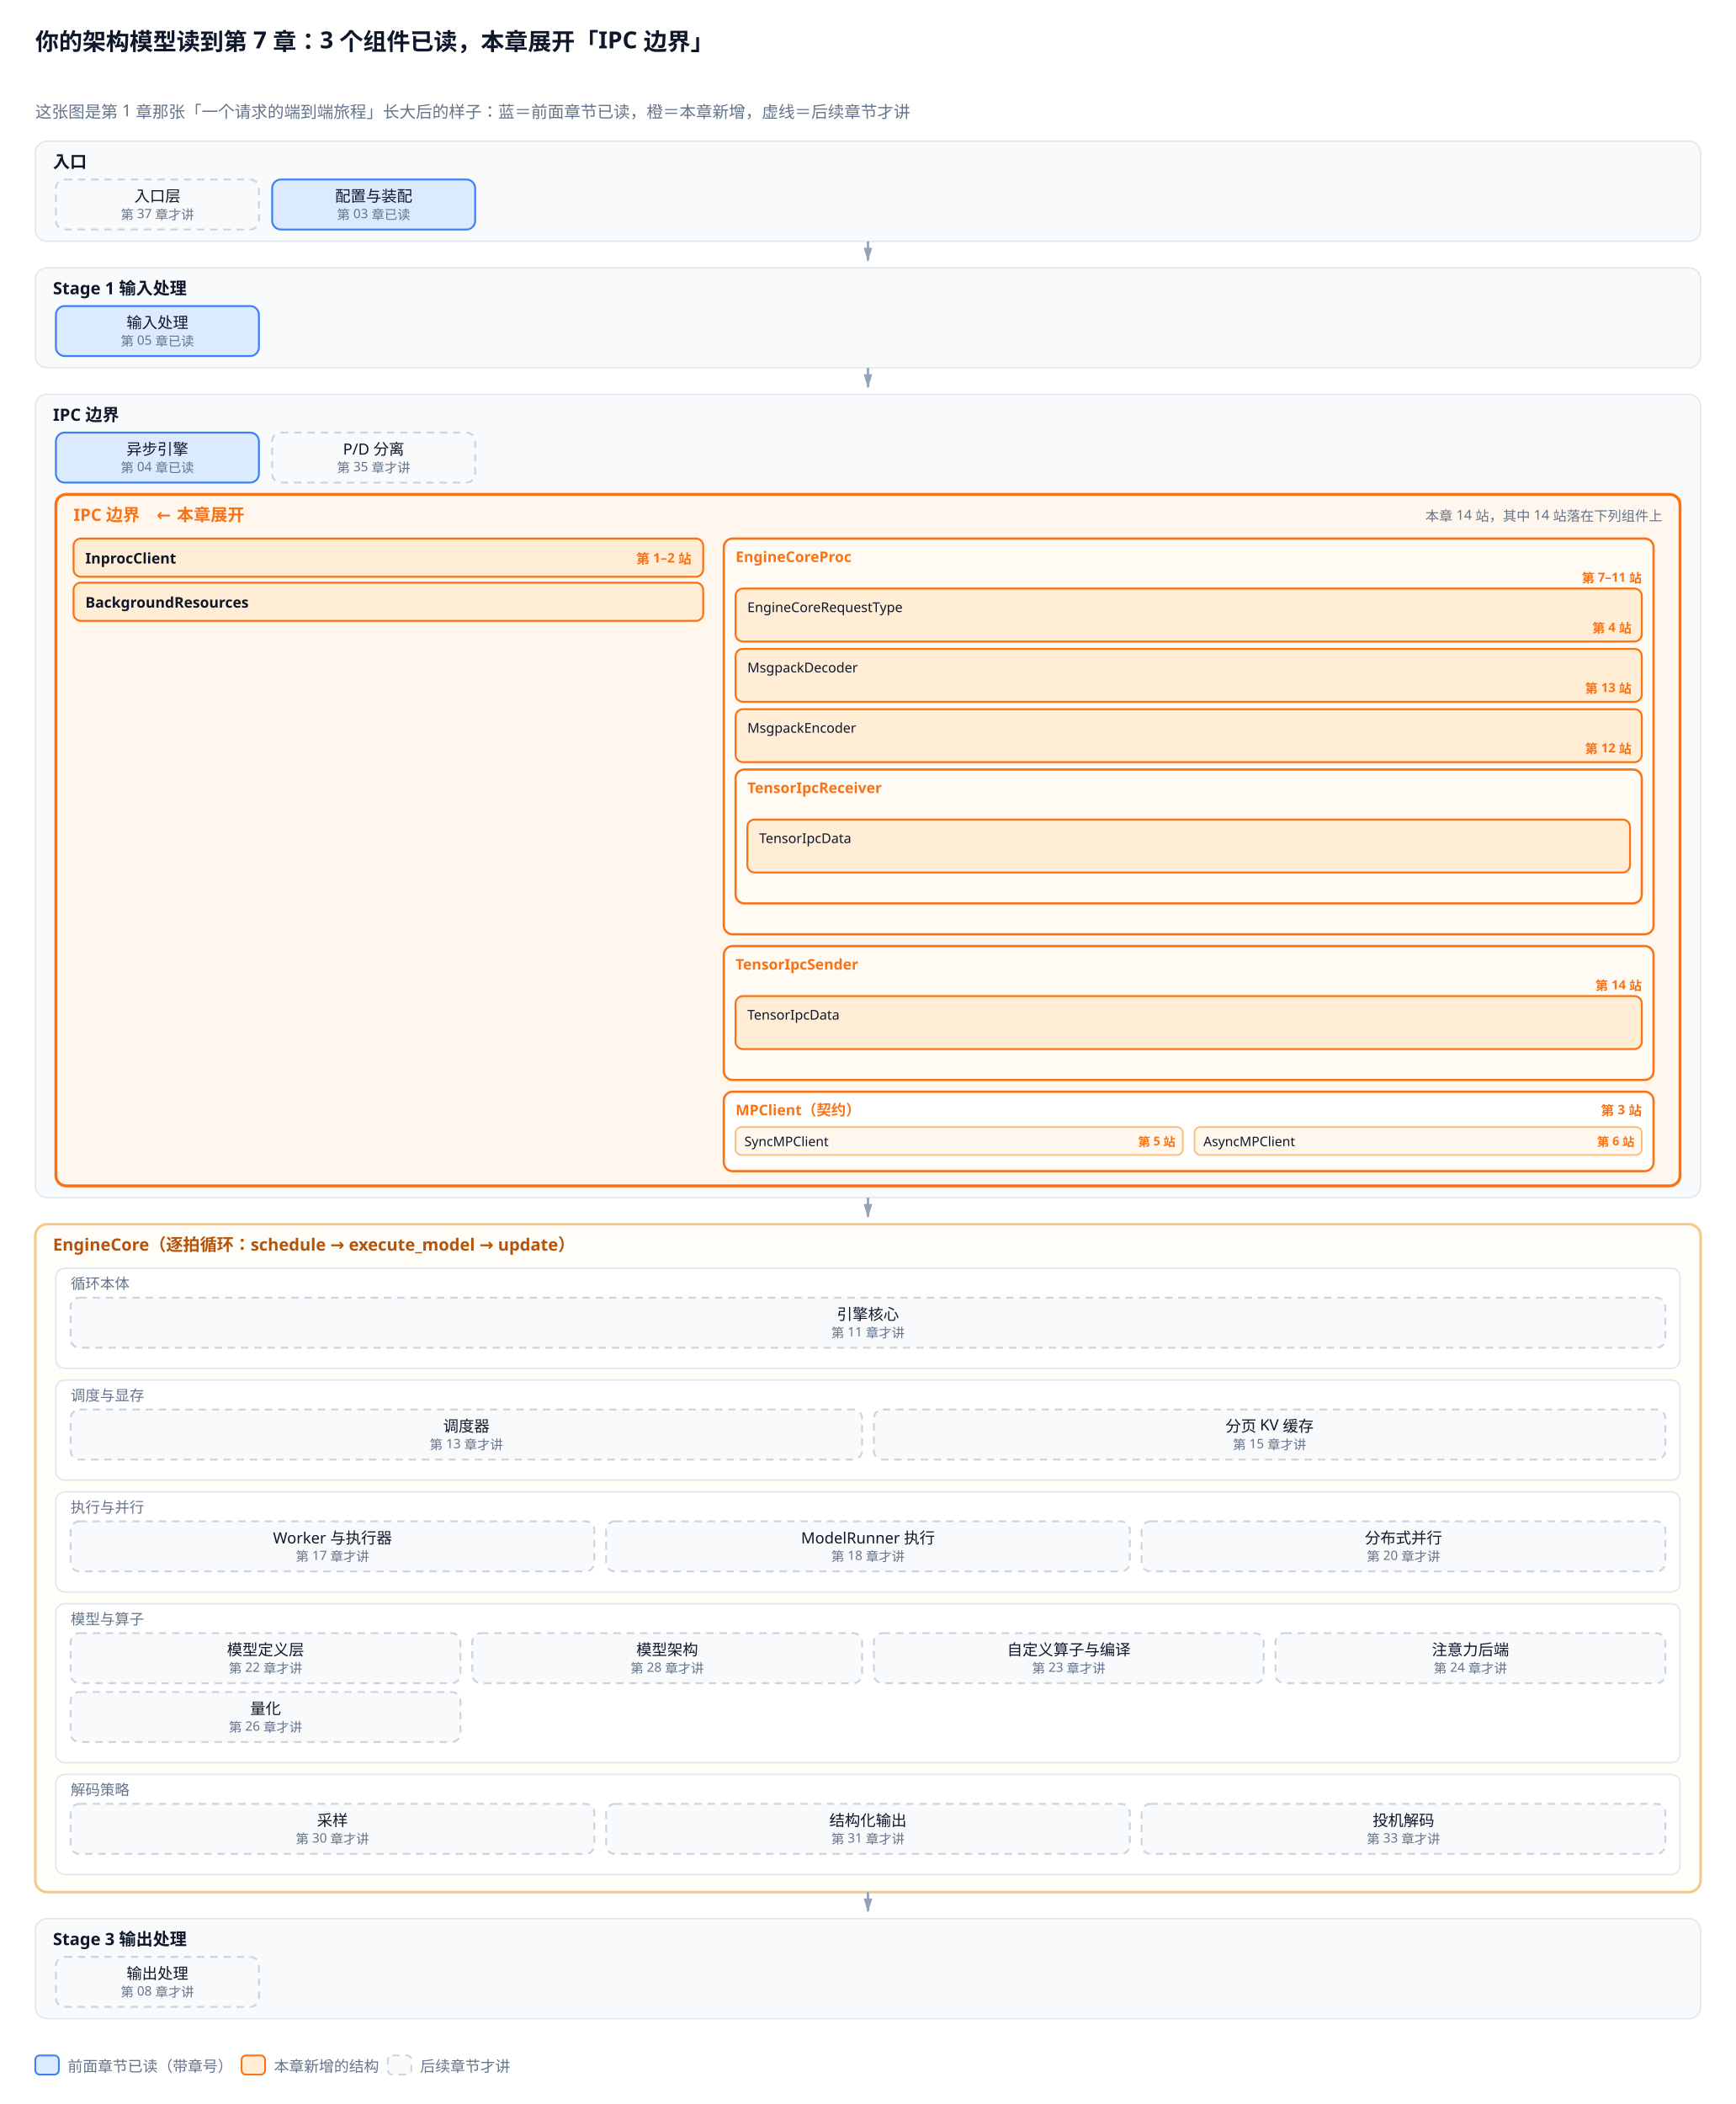
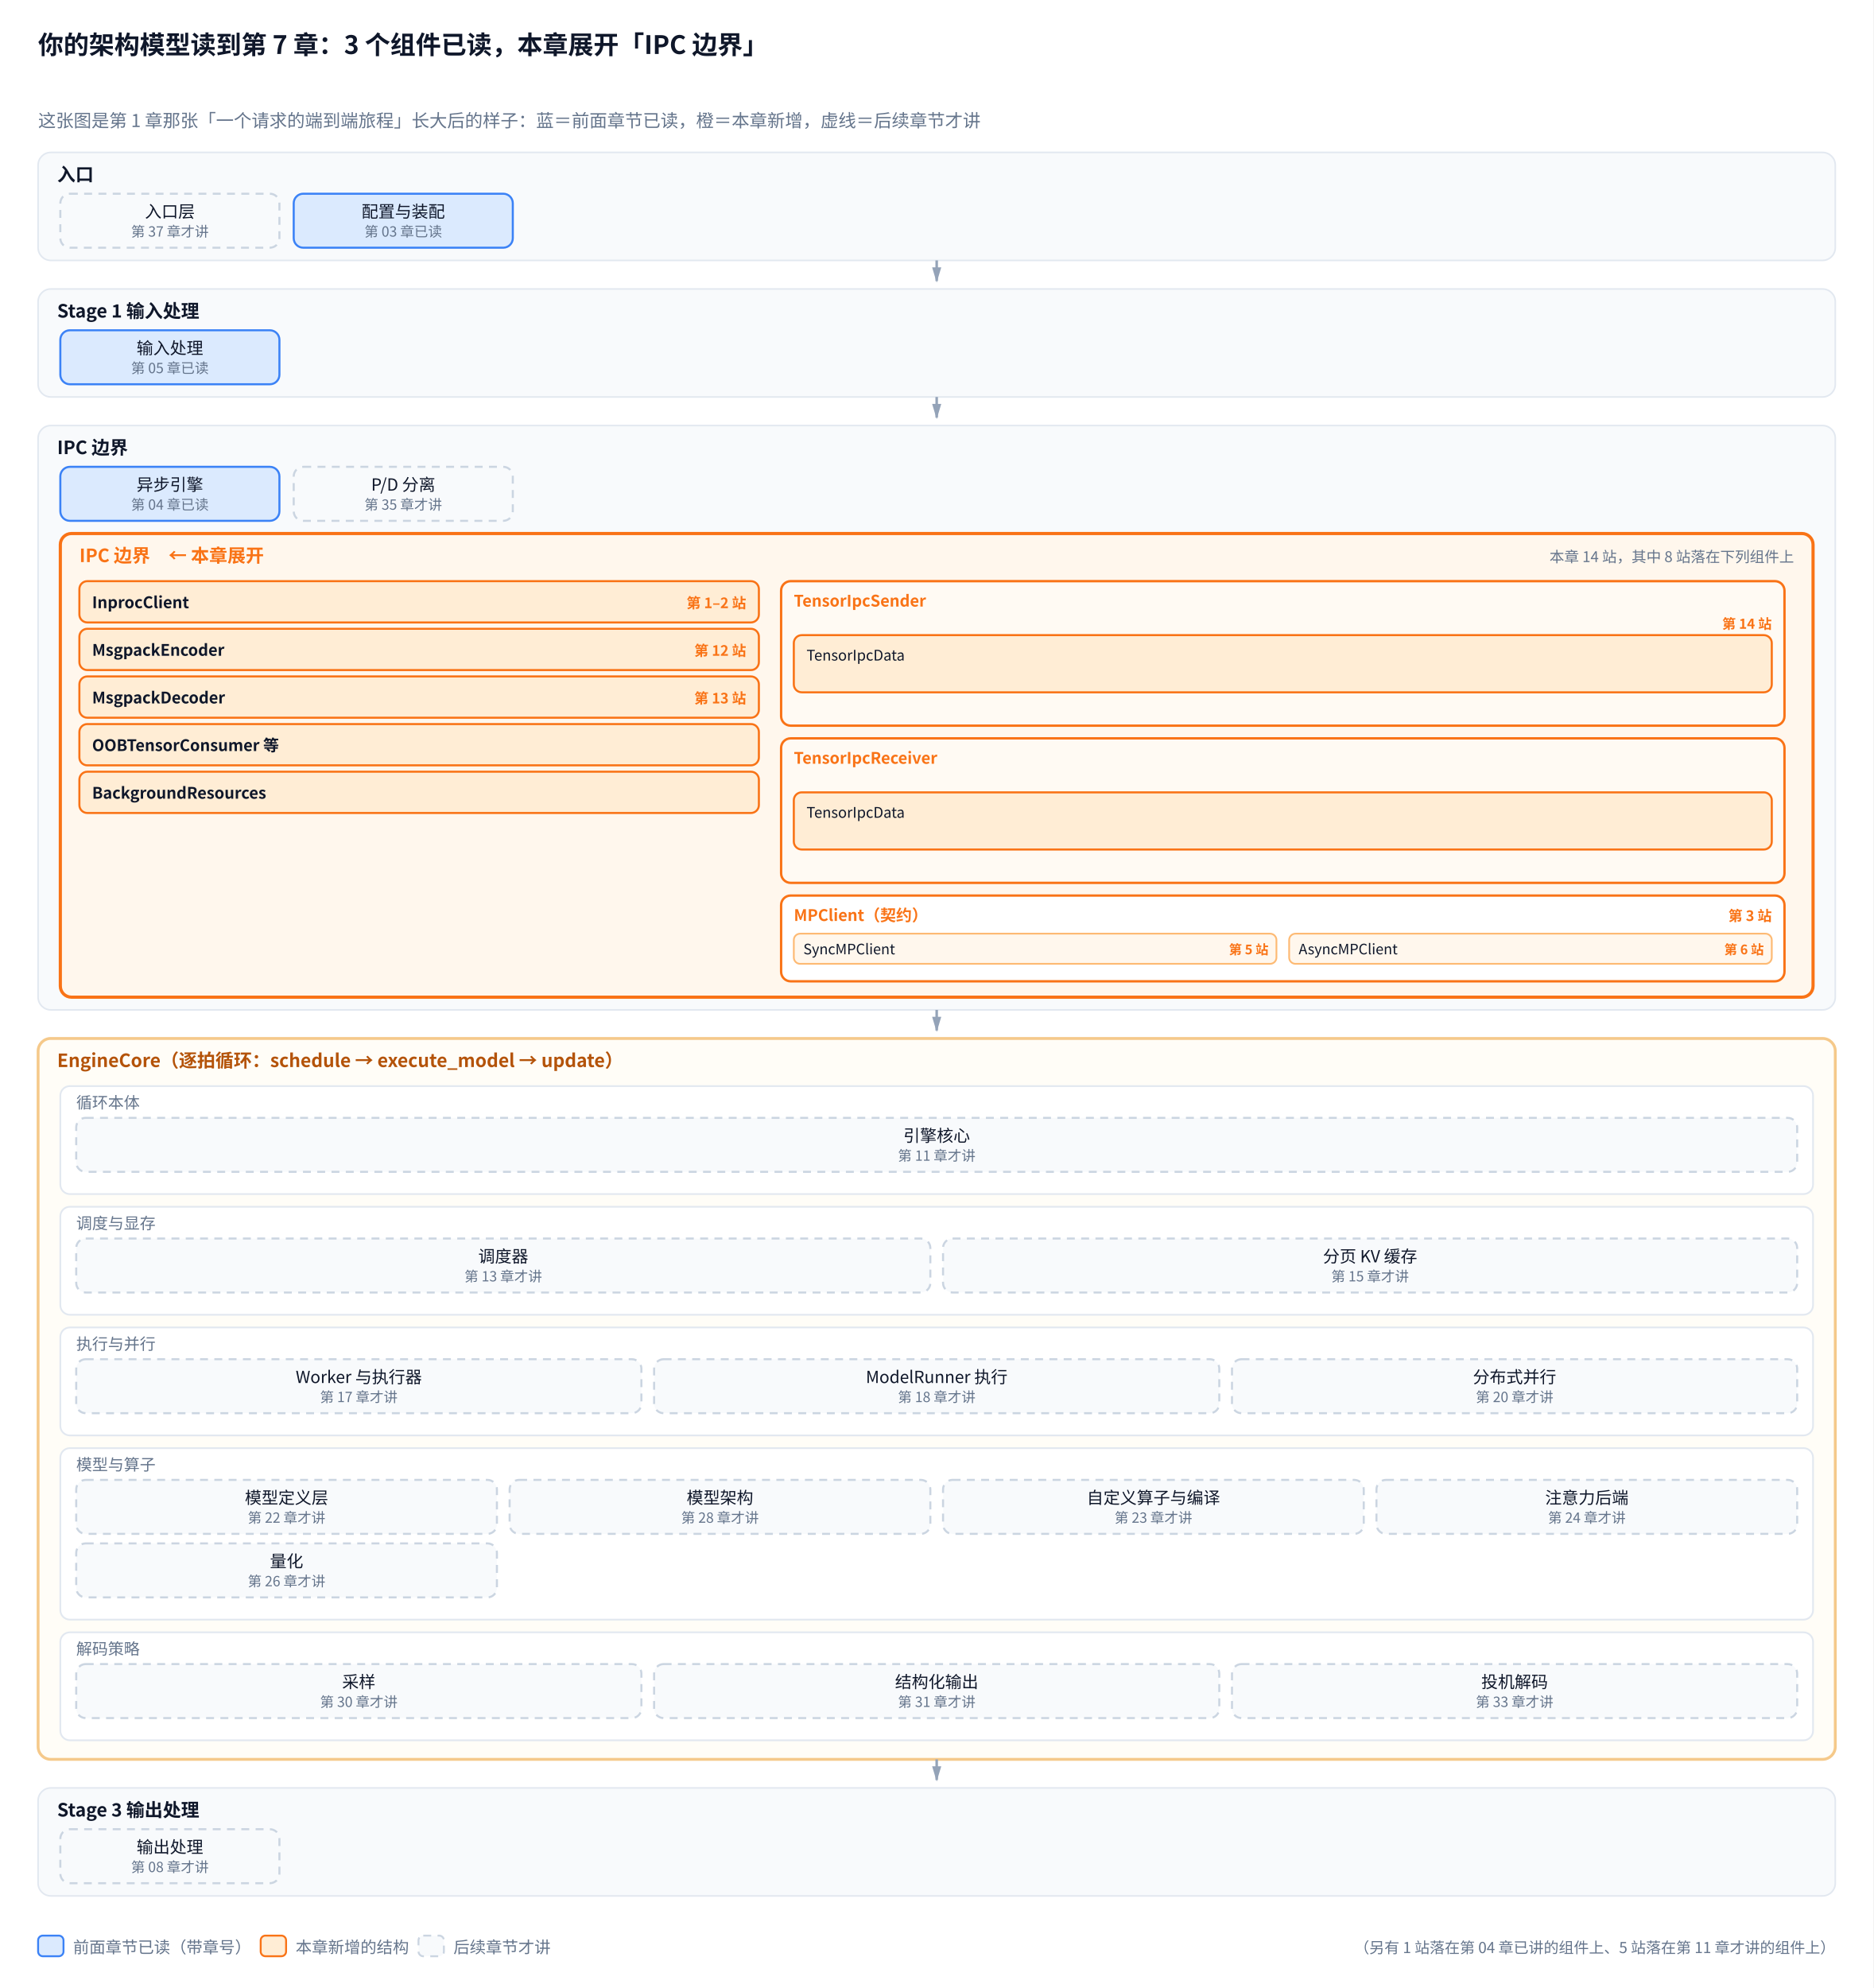
- <svg xmlns="http://www.w3.org/2000/svg" viewBox="0 0 1180 1430">
+ <svg xmlns="http://www.w3.org/2000/svg" viewBox="0 0 1180 1252">
  <defs>
    <marker id="a" viewBox="0 0 10 6" refX="9" refY="3" markerWidth="6" markerHeight="4" orient="auto">
      <path d="M0,0 L10,3 L0,6 Z" fill="#94a3b8" />
    </marker>
    <marker id="a2" viewBox="0 0 10 6" refX="9" refY="3" markerWidth="6" markerHeight="4" orient="auto">
      <path d="M0,0 L10,3 L0,6 Z" fill="#f97316" />
    </marker>
  </defs>
-   <rect width="1180" height="1430" fill="white" />
-   <text x="24" y="34" font-family="sans-serif" font-size="16" fill="#0f172a" font-weight="bold">你的架构模型读到第 7 章：3 个组件已读，本章展开「IPC 边界」</text>
-   <text x="24.0" y="80.0" font-family="sans-serif" font-size="11.2" fill="#64748b" text-anchor="start">这张图是第 1 章那张「一个请求的端到端旅程」长大后的样子：蓝＝前面章节已读，橙＝本章新增，虚线＝后续章节才讲</text>
+   <rect width="1180" height="1252" fill="white" />
+   <text x="24" y="34" font-family="Microsoft YaHei, SimHei, Noto Sans CJK SC, PingFang SC, sans-serif" font-size="16" fill="#0f172a" font-weight="bold">你的架构模型读到第 7 章：3 个组件已读，本章展开「IPC 边界」</text>
+   <text x="24.0" y="80.0" font-family="Microsoft YaHei, SimHei, Noto Sans CJK SC, PingFang SC, sans-serif" font-size="11.2" fill="#64748b" text-anchor="start">这张图是第 1 章那张「一个请求的端到端旅程」长大后的样子：蓝＝前面章节已读，橙＝本章新增，虚线＝后续章节才讲</text>
  <rect x="24.0" y="96.0" width="1132.0" height="68.0" rx="8" fill="#f8fafc" stroke="#e2e8f0" stroke-width="1.0" />
-   <text x="36.0" y="114.0" font-family="sans-serif" font-size="11.5" fill="#0f172a" text-anchor="start" font-weight="bold">入口</text>
+   <text x="36.0" y="114.0" font-family="Microsoft YaHei, SimHei, Noto Sans CJK SC, PingFang SC, sans-serif" font-size="11.5" fill="#0f172a" text-anchor="start" font-weight="bold">入口</text>
  <rect x="38.0" y="122.0" width="138.0" height="34.0" rx="6" fill="#f8fafc" stroke="#cbd5e1" stroke-width="1.3" stroke-dasharray="5,4" />
-   <text x="107.0" y="137.0" font-family="sans-serif" font-size="10.5" fill="#0f172a" text-anchor="middle">入口层</text>
-   <text x="107.0" y="149.0" font-family="sans-serif" font-size="8.8" fill="#64748b" text-anchor="middle">第 37 章才讲</text>
+   <text x="107.0" y="137.0" font-family="Microsoft YaHei, SimHei, Noto Sans CJK SC, PingFang SC, sans-serif" font-size="10.5" fill="#0f172a" text-anchor="middle">入口层</text>
+   <text x="107.0" y="149.0" font-family="Microsoft YaHei, SimHei, Noto Sans CJK SC, PingFang SC, sans-serif" font-size="8.8" fill="#64748b" text-anchor="middle">第 37 章才讲</text>
  <rect x="185.0" y="122.0" width="138.0" height="34.0" rx="6" fill="#dbeafe" stroke="#3b82f6" stroke-width="1.3" />
-   <text x="254.0" y="137.0" font-family="sans-serif" font-size="10.5" fill="#0f172a" text-anchor="middle">配置与装配</text>
-   <text x="254.0" y="149.0" font-family="sans-serif" font-size="8.8" fill="#64748b" text-anchor="middle">第 03 章已读</text>
+   <text x="254.0" y="137.0" font-family="Microsoft YaHei, SimHei, Noto Sans CJK SC, PingFang SC, sans-serif" font-size="10.5" fill="#0f172a" text-anchor="middle">配置与装配</text>
+   <text x="254.0" y="149.0" font-family="Microsoft YaHei, SimHei, Noto Sans CJK SC, PingFang SC, sans-serif" font-size="8.8" fill="#64748b" text-anchor="middle">第 03 章已读</text>
  <path d="M590.0,164.0 L590.0,177.0" stroke="#94a3b8" stroke-width="1.6" marker-end="url(#a)" />
  <rect x="24.0" y="182.0" width="1132.0" height="68.0" rx="8" fill="#f8fafc" stroke="#e2e8f0" stroke-width="1.0" />
-   <text x="36.0" y="200.0" font-family="sans-serif" font-size="11.5" fill="#0f172a" text-anchor="start" font-weight="bold">Stage 1 输入处理</text>
+   <text x="36.0" y="200.0" font-family="Microsoft YaHei, SimHei, Noto Sans CJK SC, PingFang SC, sans-serif" font-size="11.5" fill="#0f172a" text-anchor="start" font-weight="bold">Stage 1 输入处理</text>
  <rect x="38.0" y="208.0" width="138.0" height="34.0" rx="6" fill="#dbeafe" stroke="#3b82f6" stroke-width="1.3" />
-   <text x="107.0" y="223.0" font-family="sans-serif" font-size="10.5" fill="#0f172a" text-anchor="middle">输入处理</text>
-   <text x="107.0" y="235.0" font-family="sans-serif" font-size="8.8" fill="#64748b" text-anchor="middle">第 05 章已读</text>
+   <text x="107.0" y="223.0" font-family="Microsoft YaHei, SimHei, Noto Sans CJK SC, PingFang SC, sans-serif" font-size="10.5" fill="#0f172a" text-anchor="middle">输入处理</text>
+   <text x="107.0" y="235.0" font-family="Microsoft YaHei, SimHei, Noto Sans CJK SC, PingFang SC, sans-serif" font-size="8.8" fill="#64748b" text-anchor="middle">第 05 章已读</text>
  <path d="M590.0,250.0 L590.0,263.0" stroke="#94a3b8" stroke-width="1.6" marker-end="url(#a)" />
-   <rect x="24.0" y="268.0" width="1132.0" height="546.0" rx="8" fill="#f8fafc" stroke="#e2e8f0" stroke-width="1.0" />
-   <text x="36.0" y="286.0" font-family="sans-serif" font-size="11.5" fill="#0f172a" text-anchor="start" font-weight="bold">IPC 边界</text>
+   <rect x="24.0" y="268.0" width="1132.0" height="368.0" rx="8" fill="#f8fafc" stroke="#e2e8f0" stroke-width="1.0" />
+   <text x="36.0" y="286.0" font-family="Microsoft YaHei, SimHei, Noto Sans CJK SC, PingFang SC, sans-serif" font-size="11.5" fill="#0f172a" text-anchor="start" font-weight="bold">IPC 边界</text>
  <rect x="38.0" y="294.0" width="138.0" height="34.0" rx="6" fill="#dbeafe" stroke="#3b82f6" stroke-width="1.3" />
-   <text x="107.0" y="309.0" font-family="sans-serif" font-size="10.5" fill="#0f172a" text-anchor="middle">异步引擎</text>
-   <text x="107.0" y="321.0" font-family="sans-serif" font-size="8.8" fill="#64748b" text-anchor="middle">第 04 章已读</text>
+   <text x="107.0" y="309.0" font-family="Microsoft YaHei, SimHei, Noto Sans CJK SC, PingFang SC, sans-serif" font-size="10.5" fill="#0f172a" text-anchor="middle">异步引擎</text>
+   <text x="107.0" y="321.0" font-family="Microsoft YaHei, SimHei, Noto Sans CJK SC, PingFang SC, sans-serif" font-size="8.8" fill="#64748b" text-anchor="middle">第 04 章已读</text>
  <rect x="185.0" y="294.0" width="138.0" height="34.0" rx="6" fill="#f8fafc" stroke="#cbd5e1" stroke-width="1.3" stroke-dasharray="5,4" />
-   <text x="254.0" y="309.0" font-family="sans-serif" font-size="10.5" fill="#0f172a" text-anchor="middle">P/D 分离</text>
-   <text x="254.0" y="321.0" font-family="sans-serif" font-size="8.8" fill="#64748b" text-anchor="middle">第 35 章才讲</text>
-   <rect x="38.0" y="336.0" width="1104.0" height="470.0" rx="7" fill="#fff7ed" stroke="#f97316" stroke-width="2.0" />
-   <text x="50.0" y="354.0" font-family="sans-serif" font-size="11.5" fill="#f97316" text-anchor="start" font-weight="bold">IPC 边界　← 本章展开</text>
-   <text x="1130.0" y="354.0" font-family="sans-serif" font-size="9.3" fill="#64748b" text-anchor="end">本章 14 站，其中 14 站落在下列组件上</text>
+   <text x="254.0" y="309.0" font-family="Microsoft YaHei, SimHei, Noto Sans CJK SC, PingFang SC, sans-serif" font-size="10.5" fill="#0f172a" text-anchor="middle">P/D 分离</text>
+   <text x="254.0" y="321.0" font-family="Microsoft YaHei, SimHei, Noto Sans CJK SC, PingFang SC, sans-serif" font-size="8.8" fill="#64748b" text-anchor="middle">第 35 章才讲</text>
+   <rect x="38.0" y="336.0" width="1104.0" height="292.0" rx="7" fill="#fff7ed" stroke="#f97316" stroke-width="2.0" />
+   <text x="50.0" y="354.0" font-family="Microsoft YaHei, SimHei, Noto Sans CJK SC, PingFang SC, sans-serif" font-size="11.5" fill="#f97316" text-anchor="start" font-weight="bold">IPC 边界　← 本章展开</text>
+   <text x="1130.0" y="354.0" font-family="Microsoft YaHei, SimHei, Noto Sans CJK SC, PingFang SC, sans-serif" font-size="9.3" fill="#64748b" text-anchor="end">本章 14 站，其中 8 站落在下列组件上</text>
  <rect x="50.0" y="366.0" width="428.0" height="26.0" rx="5" fill="#ffedd5" stroke="#f97316" stroke-width="1.3" />
-   <text x="58.0" y="383.0" font-family="sans-serif" font-size="10" fill="#0f172a" text-anchor="start" font-weight="bold">InprocClient</text>
-   <text x="470.0" y="383.0" font-family="sans-serif" font-size="9" fill="#f97316" text-anchor="end" font-weight="bold">第 1–2 站</text>
+   <text x="58.0" y="383.0" font-family="Microsoft YaHei, SimHei, Noto Sans CJK SC, PingFang SC, sans-serif" font-size="10" fill="#0f172a" text-anchor="start" font-weight="bold">InprocClient</text>
+   <text x="470.0" y="383.0" font-family="Microsoft YaHei, SimHei, Noto Sans CJK SC, PingFang SC, sans-serif" font-size="9" fill="#f97316" text-anchor="end" font-weight="bold">第 1–2 站</text>
  <rect x="50.0" y="396.0" width="428.0" height="26.0" rx="5" fill="#ffedd5" stroke="#f97316" stroke-width="1.3" />
-   <text x="58.0" y="413.0" font-family="sans-serif" font-size="10" fill="#0f172a" text-anchor="start" font-weight="bold">BackgroundResources</text>
-   <rect x="492.0" y="366.0" width="632.0" height="269.0" rx="6" fill="#fffaf3" stroke="#f97316" stroke-width="1.5" />
-   <text x="500.0" y="382.0" font-family="sans-serif" font-size="10" fill="#f97316" text-anchor="start" font-weight="bold">EngineCoreProc</text>
+   <text x="58.0" y="413.0" font-family="Microsoft YaHei, SimHei, Noto Sans CJK SC, PingFang SC, sans-serif" font-size="10" fill="#0f172a" text-anchor="start" font-weight="bold">MsgpackEncoder</text>
+   <text x="470.0" y="413.0" font-family="Microsoft YaHei, SimHei, Noto Sans CJK SC, PingFang SC, sans-serif" font-size="9" fill="#f97316" text-anchor="end" font-weight="bold">第 12 站</text>
+   <rect x="50.0" y="426.0" width="428.0" height="26.0" rx="5" fill="#ffedd5" stroke="#f97316" stroke-width="1.3" />
+   <text x="58.0" y="443.0" font-family="Microsoft YaHei, SimHei, Noto Sans CJK SC, PingFang SC, sans-serif" font-size="10" fill="#0f172a" text-anchor="start" font-weight="bold">MsgpackDecoder</text>
+   <text x="470.0" y="443.0" font-family="Microsoft YaHei, SimHei, Noto Sans CJK SC, PingFang SC, sans-serif" font-size="9" fill="#f97316" text-anchor="end" font-weight="bold">第 13 站</text>
+   <rect x="50.0" y="456.0" width="428.0" height="26.0" rx="5" fill="#ffedd5" stroke="#f97316" stroke-width="1.3" />
+   <text x="58.0" y="473.0" font-family="Microsoft YaHei, SimHei, Noto Sans CJK SC, PingFang SC, sans-serif" font-size="10" fill="#0f172a" text-anchor="start" font-weight="bold">OOBTensorConsumer 等</text>
+   <rect x="50.0" y="486.0" width="428.0" height="26.0" rx="5" fill="#ffedd5" stroke="#f97316" stroke-width="1.3" />
+   <text x="58.0" y="503.0" font-family="Microsoft YaHei, SimHei, Noto Sans CJK SC, PingFang SC, sans-serif" font-size="10" fill="#0f172a" text-anchor="start" font-weight="bold">BackgroundResources</text>
+   <rect x="492.0" y="366.0" width="632.0" height="91.0" rx="6" fill="#fffaf3" stroke="#f97316" stroke-width="1.5" />
+   <text x="500.0" y="382.0" font-family="Microsoft YaHei, SimHei, Noto Sans CJK SC, PingFang SC, sans-serif" font-size="10" fill="#f97316" text-anchor="start" font-weight="bold">TensorIpcSender</text>
  <rect x="500.0" y="400.0" width="616.0" height="36.0" rx="5" fill="#ffedd5" stroke="#f97316" stroke-width="1.3" />
-   <text x="508.0" y="416.0" font-family="sans-serif" font-size="9.2" fill="#0f172a" text-anchor="start">EngineCoreRequestType</text>
-   <text x="1109.0" y="430.0" font-family="sans-serif" font-size="8.6" fill="#f97316" text-anchor="end" font-weight="bold">第 4 站</text>
-   <rect x="500.0" y="441.0" width="616.0" height="36.0" rx="5" fill="#ffedd5" stroke="#f97316" stroke-width="1.3" />
-   <text x="508.0" y="457.0" font-family="sans-serif" font-size="9.2" fill="#0f172a" text-anchor="start">MsgpackDecoder</text>
-   <text x="1109.0" y="471.0" font-family="sans-serif" font-size="8.6" fill="#f97316" text-anchor="end" font-weight="bold">第 13 站</text>
-   <rect x="500.0" y="482.0" width="616.0" height="36.0" rx="5" fill="#ffedd5" stroke="#f97316" stroke-width="1.3" />
-   <text x="508.0" y="498.0" font-family="sans-serif" font-size="9.2" fill="#0f172a" text-anchor="start">MsgpackEncoder</text>
-   <text x="1109.0" y="512.0" font-family="sans-serif" font-size="8.6" fill="#f97316" text-anchor="end" font-weight="bold">第 12 站</text>
-   <rect x="500.0" y="523.0" width="616.0" height="91.0" rx="6" fill="#fffaf3" stroke="#f97316" stroke-width="1.5" />
-   <text x="508.0" y="539.0" font-family="sans-serif" font-size="10" fill="#f97316" text-anchor="start" font-weight="bold">TensorIpcReceiver</text>
-   <rect x="508.0" y="557.0" width="600.0" height="36.0" rx="5" fill="#ffedd5" stroke="#f97316" stroke-width="1.3" />
-   <text x="516.0" y="573.0" font-family="sans-serif" font-size="9.2" fill="#0f172a" text-anchor="start">TensorIpcData</text>
-   <text x="1116.0" y="396.0" font-family="sans-serif" font-size="8.6" fill="#f97316" text-anchor="end" font-weight="bold">第 7–11 站</text>
-   <rect x="492.0" y="643.0" width="632.0" height="91.0" rx="6" fill="#fffaf3" stroke="#f97316" stroke-width="1.5" />
-   <text x="500.0" y="659.0" font-family="sans-serif" font-size="10" fill="#f97316" text-anchor="start" font-weight="bold">TensorIpcSender</text>
-   <rect x="500.0" y="677.0" width="616.0" height="36.0" rx="5" fill="#ffedd5" stroke="#f97316" stroke-width="1.3" />
-   <text x="508.0" y="693.0" font-family="sans-serif" font-size="9.2" fill="#0f172a" text-anchor="start">TensorIpcData</text>
-   <text x="1116.0" y="673.0" font-family="sans-serif" font-size="8.6" fill="#f97316" text-anchor="end" font-weight="bold">第 14 站</text>
-   <rect x="492.0" y="742.0" width="632.0" height="54.0" rx="6" fill="#ffffff" stroke="#f97316" stroke-width="1.5" />
-   <text x="500.0" y="758.0" font-family="sans-serif" font-size="10" fill="#f97316" text-anchor="start" font-weight="bold">MPClient（契约）</text>
-   <text x="1116.0" y="758.0" font-family="sans-serif" font-size="9" fill="#f97316" text-anchor="end" font-weight="bold">第 3 站</text>
-   <rect x="500.0" y="766.0" width="304.0" height="19.0" rx="4" fill="#fff7ed" stroke="#fdba74" stroke-width="1.1" />
-   <text x="506.0" y="779.0" font-family="sans-serif" font-size="9" fill="#0f172a" text-anchor="start">SyncMPClient</text>
-   <text x="799.0" y="779.0" font-family="sans-serif" font-size="8.2" fill="#f97316" text-anchor="end" font-weight="bold">第 5 站</text>
-   <rect x="812.0" y="766.0" width="304.0" height="19.0" rx="4" fill="#fff7ed" stroke="#fdba74" stroke-width="1.1" />
-   <text x="818.0" y="779.0" font-family="sans-serif" font-size="9" fill="#0f172a" text-anchor="start">AsyncMPClient</text>
-   <text x="1111.0" y="779.0" font-family="sans-serif" font-size="8.2" fill="#f97316" text-anchor="end" font-weight="bold">第 6 站</text>
-   <path d="M590.0,814.0 L590.0,827.0" stroke="#94a3b8" stroke-width="1.6" marker-end="url(#a)" />
-   <rect x="24.0" y="832.0" width="1132.0" height="454.0" rx="8" fill="#fffdf7" stroke="#f5c98a" stroke-width="1.8" />
-   <text x="36.0" y="850.0" font-family="sans-serif" font-size="11.5" fill="#b45309" text-anchor="start" font-weight="bold">EngineCore（逐拍循环：schedule → execute_model → update）</text>
-   <rect x="38.0" y="862.0" width="1104.0" height="68.0" rx="6" fill="#ffffff" stroke="#e2e8f0" stroke-width="1.1" />
-   <text x="48.0" y="876.0" font-family="sans-serif" font-size="10" fill="#64748b" text-anchor="start">循环本体</text>
-   <rect x="48.0" y="882.0" width="1084.0" height="34.0" rx="6" fill="#f8fafc" stroke="#cbd5e1" stroke-width="1.3" stroke-dasharray="5,4" />
-   <text x="590.0" y="897.0" font-family="sans-serif" font-size="10.5" fill="#0f172a" text-anchor="middle">引擎核心</text>
-   <text x="590.0" y="909.0" font-family="sans-serif" font-size="8.8" fill="#64748b" text-anchor="middle">第 11 章才讲</text>
-   <rect x="38.0" y="938.0" width="1104.0" height="68.0" rx="6" fill="#ffffff" stroke="#e2e8f0" stroke-width="1.1" />
-   <text x="48.0" y="952.0" font-family="sans-serif" font-size="10" fill="#64748b" text-anchor="start">调度与显存</text>
-   <rect x="48.0" y="958.0" width="538.0" height="34.0" rx="6" fill="#f8fafc" stroke="#cbd5e1" stroke-width="1.3" stroke-dasharray="5,4" />
-   <text x="317.0" y="973.0" font-family="sans-serif" font-size="10.5" fill="#0f172a" text-anchor="middle">调度器</text>
-   <text x="317.0" y="985.0" font-family="sans-serif" font-size="8.8" fill="#64748b" text-anchor="middle">第 13 章才讲</text>
-   <rect x="594.0" y="958.0" width="538.0" height="34.0" rx="6" fill="#f8fafc" stroke="#cbd5e1" stroke-width="1.3" stroke-dasharray="5,4" />
-   <text x="863.0" y="973.0" font-family="sans-serif" font-size="10.5" fill="#0f172a" text-anchor="middle">分页 KV 缓存</text>
-   <text x="863.0" y="985.0" font-family="sans-serif" font-size="8.8" fill="#64748b" text-anchor="middle">第 15 章才讲</text>
-   <rect x="38.0" y="1014.0" width="1104.0" height="68.0" rx="6" fill="#ffffff" stroke="#e2e8f0" stroke-width="1.1" />
-   <text x="48.0" y="1028.0" font-family="sans-serif" font-size="10" fill="#64748b" text-anchor="start">执行与并行</text>
-   <rect x="48.0" y="1034.0" width="356.0" height="34.0" rx="6" fill="#f8fafc" stroke="#cbd5e1" stroke-width="1.3" stroke-dasharray="5,4" />
-   <text x="226.0" y="1049.0" font-family="sans-serif" font-size="10.5" fill="#0f172a" text-anchor="middle">Worker 与执行器</text>
-   <text x="226.0" y="1061.0" font-family="sans-serif" font-size="8.8" fill="#64748b" text-anchor="middle">第 17 章才讲</text>
-   <rect x="412.0" y="1034.0" width="356.0" height="34.0" rx="6" fill="#f8fafc" stroke="#cbd5e1" stroke-width="1.3" stroke-dasharray="5,4" />
-   <text x="590.0" y="1049.0" font-family="sans-serif" font-size="10.5" fill="#0f172a" text-anchor="middle">ModelRunner 执行</text>
-   <text x="590.0" y="1061.0" font-family="sans-serif" font-size="8.8" fill="#64748b" text-anchor="middle">第 18 章才讲</text>
-   <rect x="776.0" y="1034.0" width="356.0" height="34.0" rx="6" fill="#f8fafc" stroke="#cbd5e1" stroke-width="1.3" stroke-dasharray="5,4" />
-   <text x="954.0" y="1049.0" font-family="sans-serif" font-size="10.5" fill="#0f172a" text-anchor="middle">分布式并行</text>
-   <text x="954.0" y="1061.0" font-family="sans-serif" font-size="8.8" fill="#64748b" text-anchor="middle">第 20 章才讲</text>
-   <rect x="38.0" y="1090.0" width="1104.0" height="108.0" rx="6" fill="#ffffff" stroke="#e2e8f0" stroke-width="1.1" />
-   <text x="48.0" y="1104.0" font-family="sans-serif" font-size="10" fill="#64748b" text-anchor="start">模型与算子</text>
-   <rect x="48.0" y="1110.0" width="265.0" height="34.0" rx="6" fill="#f8fafc" stroke="#cbd5e1" stroke-width="1.3" stroke-dasharray="5,4" />
-   <text x="180.5" y="1125.0" font-family="sans-serif" font-size="10.5" fill="#0f172a" text-anchor="middle">模型定义层</text>
-   <text x="180.5" y="1137.0" font-family="sans-serif" font-size="8.8" fill="#64748b" text-anchor="middle">第 22 章才讲</text>
-   <rect x="321.0" y="1110.0" width="265.0" height="34.0" rx="6" fill="#f8fafc" stroke="#cbd5e1" stroke-width="1.3" stroke-dasharray="5,4" />
-   <text x="453.5" y="1125.0" font-family="sans-serif" font-size="10.5" fill="#0f172a" text-anchor="middle">模型架构</text>
-   <text x="453.5" y="1137.0" font-family="sans-serif" font-size="8.8" fill="#64748b" text-anchor="middle">第 28 章才讲</text>
-   <rect x="594.0" y="1110.0" width="265.0" height="34.0" rx="6" fill="#f8fafc" stroke="#cbd5e1" stroke-width="1.3" stroke-dasharray="5,4" />
-   <text x="726.5" y="1125.0" font-family="sans-serif" font-size="10.5" fill="#0f172a" text-anchor="middle">自定义算子与编译</text>
-   <text x="726.5" y="1137.0" font-family="sans-serif" font-size="8.8" fill="#64748b" text-anchor="middle">第 23 章才讲</text>
-   <rect x="867.0" y="1110.0" width="265.0" height="34.0" rx="6" fill="#f8fafc" stroke="#cbd5e1" stroke-width="1.3" stroke-dasharray="5,4" />
-   <text x="999.5" y="1125.0" font-family="sans-serif" font-size="10.5" fill="#0f172a" text-anchor="middle">注意力后端</text>
-   <text x="999.5" y="1137.0" font-family="sans-serif" font-size="8.8" fill="#64748b" text-anchor="middle">第 24 章才讲</text>
-   <rect x="48.0" y="1150.0" width="265.0" height="34.0" rx="6" fill="#f8fafc" stroke="#cbd5e1" stroke-width="1.3" stroke-dasharray="5,4" />
-   <text x="180.5" y="1165.0" font-family="sans-serif" font-size="10.5" fill="#0f172a" text-anchor="middle">量化</text>
-   <text x="180.5" y="1177.0" font-family="sans-serif" font-size="8.8" fill="#64748b" text-anchor="middle">第 26 章才讲</text>
-   <rect x="38.0" y="1206.0" width="1104.0" height="68.0" rx="6" fill="#ffffff" stroke="#e2e8f0" stroke-width="1.1" />
-   <text x="48.0" y="1220.0" font-family="sans-serif" font-size="10" fill="#64748b" text-anchor="start">解码策略</text>
-   <rect x="48.0" y="1226.0" width="356.0" height="34.0" rx="6" fill="#f8fafc" stroke="#cbd5e1" stroke-width="1.3" stroke-dasharray="5,4" />
-   <text x="226.0" y="1241.0" font-family="sans-serif" font-size="10.5" fill="#0f172a" text-anchor="middle">采样</text>
-   <text x="226.0" y="1253.0" font-family="sans-serif" font-size="8.8" fill="#64748b" text-anchor="middle">第 30 章才讲</text>
-   <rect x="412.0" y="1226.0" width="356.0" height="34.0" rx="6" fill="#f8fafc" stroke="#cbd5e1" stroke-width="1.3" stroke-dasharray="5,4" />
-   <text x="590.0" y="1241.0" font-family="sans-serif" font-size="10.5" fill="#0f172a" text-anchor="middle">结构化输出</text>
-   <text x="590.0" y="1253.0" font-family="sans-serif" font-size="8.8" fill="#64748b" text-anchor="middle">第 31 章才讲</text>
-   <rect x="776.0" y="1226.0" width="356.0" height="34.0" rx="6" fill="#f8fafc" stroke="#cbd5e1" stroke-width="1.3" stroke-dasharray="5,4" />
-   <text x="954.0" y="1241.0" font-family="sans-serif" font-size="10.5" fill="#0f172a" text-anchor="middle">投机解码</text>
-   <text x="954.0" y="1253.0" font-family="sans-serif" font-size="8.8" fill="#64748b" text-anchor="middle">第 33 章才讲</text>
-   <path d="M590.0,1286.0 L590.0,1299.0" stroke="#94a3b8" stroke-width="1.6" marker-end="url(#a)" />
-   <rect x="24.0" y="1304.0" width="1132.0" height="68.0" rx="8" fill="#f8fafc" stroke="#e2e8f0" stroke-width="1.0" />
-   <text x="36.0" y="1322.0" font-family="sans-serif" font-size="11.5" fill="#0f172a" text-anchor="start" font-weight="bold">Stage 3 输出处理</text>
-   <rect x="38.0" y="1330.0" width="138.0" height="34.0" rx="6" fill="#f8fafc" stroke="#cbd5e1" stroke-width="1.3" stroke-dasharray="5,4" />
-   <text x="107.0" y="1345.0" font-family="sans-serif" font-size="10.5" fill="#0f172a" text-anchor="middle">输出处理</text>
-   <text x="107.0" y="1357.0" font-family="sans-serif" font-size="8.8" fill="#64748b" text-anchor="middle">第 08 章才讲</text>
-   <rect x="24.0" y="1397.0" width="16.0" height="13.0" rx="3" fill="#dbeafe" stroke="#3b82f6" stroke-width="1.2" />
-   <text x="46.0" y="1408.0" font-family="sans-serif" font-size="10.2" fill="#64748b" text-anchor="start">前面章节已读（带章号）</text>
-   <rect x="164.2" y="1397.0" width="16.0" height="13.0" rx="3" fill="#ffedd5" stroke="#f97316" stroke-width="1.2" />
-   <text x="186.2" y="1408.0" font-family="sans-serif" font-size="10.2" fill="#64748b" text-anchor="start">本章新增的结构</text>
-   <rect x="263.6" y="1397.0" width="16.0" height="13.0" rx="3" fill="#f8fafc" stroke="#cbd5e1" stroke-width="1.2" stroke-dasharray="5,4" />
-   <text x="285.6" y="1408.0" font-family="sans-serif" font-size="10.2" fill="#64748b" text-anchor="start">后续章节才讲</text>
+   <text x="508.0" y="416.0" font-family="Microsoft YaHei, SimHei, Noto Sans CJK SC, PingFang SC, sans-serif" font-size="9.2" fill="#0f172a" text-anchor="start">TensorIpcData</text>
+   <text x="1116.0" y="396.0" font-family="Microsoft YaHei, SimHei, Noto Sans CJK SC, PingFang SC, sans-serif" font-size="8.6" fill="#f97316" text-anchor="end" font-weight="bold">第 14 站</text>
+   <rect x="492.0" y="465.0" width="632.0" height="91.0" rx="6" fill="#fffaf3" stroke="#f97316" stroke-width="1.5" />
+   <text x="500.0" y="481.0" font-family="Microsoft YaHei, SimHei, Noto Sans CJK SC, PingFang SC, sans-serif" font-size="10" fill="#f97316" text-anchor="start" font-weight="bold">TensorIpcReceiver</text>
+   <rect x="500.0" y="499.0" width="616.0" height="36.0" rx="5" fill="#ffedd5" stroke="#f97316" stroke-width="1.3" />
+   <text x="508.0" y="515.0" font-family="Microsoft YaHei, SimHei, Noto Sans CJK SC, PingFang SC, sans-serif" font-size="9.2" fill="#0f172a" text-anchor="start">TensorIpcData</text>
+   <rect x="492.0" y="564.0" width="632.0" height="54.0" rx="6" fill="#ffffff" stroke="#f97316" stroke-width="1.5" />
+   <text x="500.0" y="580.0" font-family="Microsoft YaHei, SimHei, Noto Sans CJK SC, PingFang SC, sans-serif" font-size="10" fill="#f97316" text-anchor="start" font-weight="bold">MPClient（契约）</text>
+   <text x="1116.0" y="580.0" font-family="Microsoft YaHei, SimHei, Noto Sans CJK SC, PingFang SC, sans-serif" font-size="9" fill="#f97316" text-anchor="end" font-weight="bold">第 3 站</text>
+   <rect x="500.0" y="588.0" width="304.0" height="19.0" rx="4" fill="#fff7ed" stroke="#fdba74" stroke-width="1.1" />
+   <text x="506.0" y="601.0" font-family="Microsoft YaHei, SimHei, Noto Sans CJK SC, PingFang SC, sans-serif" font-size="9" fill="#0f172a" text-anchor="start">SyncMPClient</text>
+   <text x="799.0" y="601.0" font-family="Microsoft YaHei, SimHei, Noto Sans CJK SC, PingFang SC, sans-serif" font-size="8.2" fill="#f97316" text-anchor="end" font-weight="bold">第 5 站</text>
+   <rect x="812.0" y="588.0" width="304.0" height="19.0" rx="4" fill="#fff7ed" stroke="#fdba74" stroke-width="1.1" />
+   <text x="818.0" y="601.0" font-family="Microsoft YaHei, SimHei, Noto Sans CJK SC, PingFang SC, sans-serif" font-size="9" fill="#0f172a" text-anchor="start">AsyncMPClient</text>
+   <text x="1111.0" y="601.0" font-family="Microsoft YaHei, SimHei, Noto Sans CJK SC, PingFang SC, sans-serif" font-size="8.2" fill="#f97316" text-anchor="end" font-weight="bold">第 6 站</text>
+   <path d="M590.0,636.0 L590.0,649.0" stroke="#94a3b8" stroke-width="1.6" marker-end="url(#a)" />
+   <rect x="24.0" y="654.0" width="1132.0" height="454.0" rx="8" fill="#fffdf7" stroke="#f5c98a" stroke-width="1.8" />
+   <text x="36.0" y="672.0" font-family="Microsoft YaHei, SimHei, Noto Sans CJK SC, PingFang SC, sans-serif" font-size="11.5" fill="#b45309" text-anchor="start" font-weight="bold">EngineCore（逐拍循环：schedule → execute_model → update）</text>
+   <rect x="38.0" y="684.0" width="1104.0" height="68.0" rx="6" fill="#ffffff" stroke="#e2e8f0" stroke-width="1.1" />
+   <text x="48.0" y="698.0" font-family="Microsoft YaHei, SimHei, Noto Sans CJK SC, PingFang SC, sans-serif" font-size="10" fill="#64748b" text-anchor="start">循环本体</text>
+   <rect x="48.0" y="704.0" width="1084.0" height="34.0" rx="6" fill="#f8fafc" stroke="#cbd5e1" stroke-width="1.3" stroke-dasharray="5,4" />
+   <text x="590.0" y="719.0" font-family="Microsoft YaHei, SimHei, Noto Sans CJK SC, PingFang SC, sans-serif" font-size="10.5" fill="#0f172a" text-anchor="middle">引擎核心</text>
+   <text x="590.0" y="731.0" font-family="Microsoft YaHei, SimHei, Noto Sans CJK SC, PingFang SC, sans-serif" font-size="8.8" fill="#64748b" text-anchor="middle">第 11 章才讲</text>
+   <rect x="38.0" y="760.0" width="1104.0" height="68.0" rx="6" fill="#ffffff" stroke="#e2e8f0" stroke-width="1.1" />
+   <text x="48.0" y="774.0" font-family="Microsoft YaHei, SimHei, Noto Sans CJK SC, PingFang SC, sans-serif" font-size="10" fill="#64748b" text-anchor="start">调度与显存</text>
+   <rect x="48.0" y="780.0" width="538.0" height="34.0" rx="6" fill="#f8fafc" stroke="#cbd5e1" stroke-width="1.3" stroke-dasharray="5,4" />
+   <text x="317.0" y="795.0" font-family="Microsoft YaHei, SimHei, Noto Sans CJK SC, PingFang SC, sans-serif" font-size="10.5" fill="#0f172a" text-anchor="middle">调度器</text>
+   <text x="317.0" y="807.0" font-family="Microsoft YaHei, SimHei, Noto Sans CJK SC, PingFang SC, sans-serif" font-size="8.8" fill="#64748b" text-anchor="middle">第 13 章才讲</text>
+   <rect x="594.0" y="780.0" width="538.0" height="34.0" rx="6" fill="#f8fafc" stroke="#cbd5e1" stroke-width="1.3" stroke-dasharray="5,4" />
+   <text x="863.0" y="795.0" font-family="Microsoft YaHei, SimHei, Noto Sans CJK SC, PingFang SC, sans-serif" font-size="10.5" fill="#0f172a" text-anchor="middle">分页 KV 缓存</text>
+   <text x="863.0" y="807.0" font-family="Microsoft YaHei, SimHei, Noto Sans CJK SC, PingFang SC, sans-serif" font-size="8.8" fill="#64748b" text-anchor="middle">第 15 章才讲</text>
+   <rect x="38.0" y="836.0" width="1104.0" height="68.0" rx="6" fill="#ffffff" stroke="#e2e8f0" stroke-width="1.1" />
+   <text x="48.0" y="850.0" font-family="Microsoft YaHei, SimHei, Noto Sans CJK SC, PingFang SC, sans-serif" font-size="10" fill="#64748b" text-anchor="start">执行与并行</text>
+   <rect x="48.0" y="856.0" width="356.0" height="34.0" rx="6" fill="#f8fafc" stroke="#cbd5e1" stroke-width="1.3" stroke-dasharray="5,4" />
+   <text x="226.0" y="871.0" font-family="Microsoft YaHei, SimHei, Noto Sans CJK SC, PingFang SC, sans-serif" font-size="10.5" fill="#0f172a" text-anchor="middle">Worker 与执行器</text>
+   <text x="226.0" y="883.0" font-family="Microsoft YaHei, SimHei, Noto Sans CJK SC, PingFang SC, sans-serif" font-size="8.8" fill="#64748b" text-anchor="middle">第 17 章才讲</text>
+   <rect x="412.0" y="856.0" width="356.0" height="34.0" rx="6" fill="#f8fafc" stroke="#cbd5e1" stroke-width="1.3" stroke-dasharray="5,4" />
+   <text x="590.0" y="871.0" font-family="Microsoft YaHei, SimHei, Noto Sans CJK SC, PingFang SC, sans-serif" font-size="10.5" fill="#0f172a" text-anchor="middle">ModelRunner 执行</text>
+   <text x="590.0" y="883.0" font-family="Microsoft YaHei, SimHei, Noto Sans CJK SC, PingFang SC, sans-serif" font-size="8.8" fill="#64748b" text-anchor="middle">第 18 章才讲</text>
+   <rect x="776.0" y="856.0" width="356.0" height="34.0" rx="6" fill="#f8fafc" stroke="#cbd5e1" stroke-width="1.3" stroke-dasharray="5,4" />
+   <text x="954.0" y="871.0" font-family="Microsoft YaHei, SimHei, Noto Sans CJK SC, PingFang SC, sans-serif" font-size="10.5" fill="#0f172a" text-anchor="middle">分布式并行</text>
+   <text x="954.0" y="883.0" font-family="Microsoft YaHei, SimHei, Noto Sans CJK SC, PingFang SC, sans-serif" font-size="8.8" fill="#64748b" text-anchor="middle">第 20 章才讲</text>
+   <rect x="38.0" y="912.0" width="1104.0" height="108.0" rx="6" fill="#ffffff" stroke="#e2e8f0" stroke-width="1.1" />
+   <text x="48.0" y="926.0" font-family="Microsoft YaHei, SimHei, Noto Sans CJK SC, PingFang SC, sans-serif" font-size="10" fill="#64748b" text-anchor="start">模型与算子</text>
+   <rect x="48.0" y="932.0" width="265.0" height="34.0" rx="6" fill="#f8fafc" stroke="#cbd5e1" stroke-width="1.3" stroke-dasharray="5,4" />
+   <text x="180.5" y="947.0" font-family="Microsoft YaHei, SimHei, Noto Sans CJK SC, PingFang SC, sans-serif" font-size="10.5" fill="#0f172a" text-anchor="middle">模型定义层</text>
+   <text x="180.5" y="959.0" font-family="Microsoft YaHei, SimHei, Noto Sans CJK SC, PingFang SC, sans-serif" font-size="8.8" fill="#64748b" text-anchor="middle">第 22 章才讲</text>
+   <rect x="321.0" y="932.0" width="265.0" height="34.0" rx="6" fill="#f8fafc" stroke="#cbd5e1" stroke-width="1.3" stroke-dasharray="5,4" />
+   <text x="453.5" y="947.0" font-family="Microsoft YaHei, SimHei, Noto Sans CJK SC, PingFang SC, sans-serif" font-size="10.5" fill="#0f172a" text-anchor="middle">模型架构</text>
+   <text x="453.5" y="959.0" font-family="Microsoft YaHei, SimHei, Noto Sans CJK SC, PingFang SC, sans-serif" font-size="8.8" fill="#64748b" text-anchor="middle">第 28 章才讲</text>
+   <rect x="594.0" y="932.0" width="265.0" height="34.0" rx="6" fill="#f8fafc" stroke="#cbd5e1" stroke-width="1.3" stroke-dasharray="5,4" />
+   <text x="726.5" y="947.0" font-family="Microsoft YaHei, SimHei, Noto Sans CJK SC, PingFang SC, sans-serif" font-size="10.5" fill="#0f172a" text-anchor="middle">自定义算子与编译</text>
+   <text x="726.5" y="959.0" font-family="Microsoft YaHei, SimHei, Noto Sans CJK SC, PingFang SC, sans-serif" font-size="8.8" fill="#64748b" text-anchor="middle">第 23 章才讲</text>
+   <rect x="867.0" y="932.0" width="265.0" height="34.0" rx="6" fill="#f8fafc" stroke="#cbd5e1" stroke-width="1.3" stroke-dasharray="5,4" />
+   <text x="999.5" y="947.0" font-family="Microsoft YaHei, SimHei, Noto Sans CJK SC, PingFang SC, sans-serif" font-size="10.5" fill="#0f172a" text-anchor="middle">注意力后端</text>
+   <text x="999.5" y="959.0" font-family="Microsoft YaHei, SimHei, Noto Sans CJK SC, PingFang SC, sans-serif" font-size="8.8" fill="#64748b" text-anchor="middle">第 24 章才讲</text>
+   <rect x="48.0" y="972.0" width="265.0" height="34.0" rx="6" fill="#f8fafc" stroke="#cbd5e1" stroke-width="1.3" stroke-dasharray="5,4" />
+   <text x="180.5" y="987.0" font-family="Microsoft YaHei, SimHei, Noto Sans CJK SC, PingFang SC, sans-serif" font-size="10.5" fill="#0f172a" text-anchor="middle">量化</text>
+   <text x="180.5" y="999.0" font-family="Microsoft YaHei, SimHei, Noto Sans CJK SC, PingFang SC, sans-serif" font-size="8.8" fill="#64748b" text-anchor="middle">第 26 章才讲</text>
+   <rect x="38.0" y="1028.0" width="1104.0" height="68.0" rx="6" fill="#ffffff" stroke="#e2e8f0" stroke-width="1.1" />
+   <text x="48.0" y="1042.0" font-family="Microsoft YaHei, SimHei, Noto Sans CJK SC, PingFang SC, sans-serif" font-size="10" fill="#64748b" text-anchor="start">解码策略</text>
+   <rect x="48.0" y="1048.0" width="356.0" height="34.0" rx="6" fill="#f8fafc" stroke="#cbd5e1" stroke-width="1.3" stroke-dasharray="5,4" />
+   <text x="226.0" y="1063.0" font-family="Microsoft YaHei, SimHei, Noto Sans CJK SC, PingFang SC, sans-serif" font-size="10.5" fill="#0f172a" text-anchor="middle">采样</text>
+   <text x="226.0" y="1075.0" font-family="Microsoft YaHei, SimHei, Noto Sans CJK SC, PingFang SC, sans-serif" font-size="8.8" fill="#64748b" text-anchor="middle">第 30 章才讲</text>
+   <rect x="412.0" y="1048.0" width="356.0" height="34.0" rx="6" fill="#f8fafc" stroke="#cbd5e1" stroke-width="1.3" stroke-dasharray="5,4" />
+   <text x="590.0" y="1063.0" font-family="Microsoft YaHei, SimHei, Noto Sans CJK SC, PingFang SC, sans-serif" font-size="10.5" fill="#0f172a" text-anchor="middle">结构化输出</text>
+   <text x="590.0" y="1075.0" font-family="Microsoft YaHei, SimHei, Noto Sans CJK SC, PingFang SC, sans-serif" font-size="8.8" fill="#64748b" text-anchor="middle">第 31 章才讲</text>
+   <rect x="776.0" y="1048.0" width="356.0" height="34.0" rx="6" fill="#f8fafc" stroke="#cbd5e1" stroke-width="1.3" stroke-dasharray="5,4" />
+   <text x="954.0" y="1063.0" font-family="Microsoft YaHei, SimHei, Noto Sans CJK SC, PingFang SC, sans-serif" font-size="10.5" fill="#0f172a" text-anchor="middle">投机解码</text>
+   <text x="954.0" y="1075.0" font-family="Microsoft YaHei, SimHei, Noto Sans CJK SC, PingFang SC, sans-serif" font-size="8.8" fill="#64748b" text-anchor="middle">第 33 章才讲</text>
+   <path d="M590.0,1108.0 L590.0,1121.0" stroke="#94a3b8" stroke-width="1.6" marker-end="url(#a)" />
+   <rect x="24.0" y="1126.0" width="1132.0" height="68.0" rx="8" fill="#f8fafc" stroke="#e2e8f0" stroke-width="1.0" />
+   <text x="36.0" y="1144.0" font-family="Microsoft YaHei, SimHei, Noto Sans CJK SC, PingFang SC, sans-serif" font-size="11.5" fill="#0f172a" text-anchor="start" font-weight="bold">Stage 3 输出处理</text>
+   <rect x="38.0" y="1152.0" width="138.0" height="34.0" rx="6" fill="#f8fafc" stroke="#cbd5e1" stroke-width="1.3" stroke-dasharray="5,4" />
+   <text x="107.0" y="1167.0" font-family="Microsoft YaHei, SimHei, Noto Sans CJK SC, PingFang SC, sans-serif" font-size="10.5" fill="#0f172a" text-anchor="middle">输出处理</text>
+   <text x="107.0" y="1179.0" font-family="Microsoft YaHei, SimHei, Noto Sans CJK SC, PingFang SC, sans-serif" font-size="8.8" fill="#64748b" text-anchor="middle">第 08 章才讲</text>
+   <rect x="24.0" y="1219.0" width="16.0" height="13.0" rx="3" fill="#dbeafe" stroke="#3b82f6" stroke-width="1.2" />
+   <text x="46.0" y="1230.0" font-family="Microsoft YaHei, SimHei, Noto Sans CJK SC, PingFang SC, sans-serif" font-size="10.2" fill="#64748b" text-anchor="start">前面章节已读（带章号）</text>
+   <rect x="164.2" y="1219.0" width="16.0" height="13.0" rx="3" fill="#ffedd5" stroke="#f97316" stroke-width="1.2" />
+   <text x="186.2" y="1230.0" font-family="Microsoft YaHei, SimHei, Noto Sans CJK SC, PingFang SC, sans-serif" font-size="10.2" fill="#64748b" text-anchor="start">本章新增的结构</text>
+   <rect x="263.6" y="1219.0" width="16.0" height="13.0" rx="3" fill="#f8fafc" stroke="#cbd5e1" stroke-width="1.2" stroke-dasharray="5,4" />
+   <text x="285.6" y="1230.0" font-family="Microsoft YaHei, SimHei, Noto Sans CJK SC, PingFang SC, sans-serif" font-size="10.2" fill="#64748b" text-anchor="start">后续章节才讲</text>
+   <text x="1156.0" y="1230.0" font-family="Microsoft YaHei, SimHei, Noto Sans CJK SC, PingFang SC, sans-serif" font-size="9.5" fill="#64748b" text-anchor="end">（另有 1 站落在第 04 章已讲的组件上、5 站落在第 11 章才讲的组件上）</text>
</svg>
